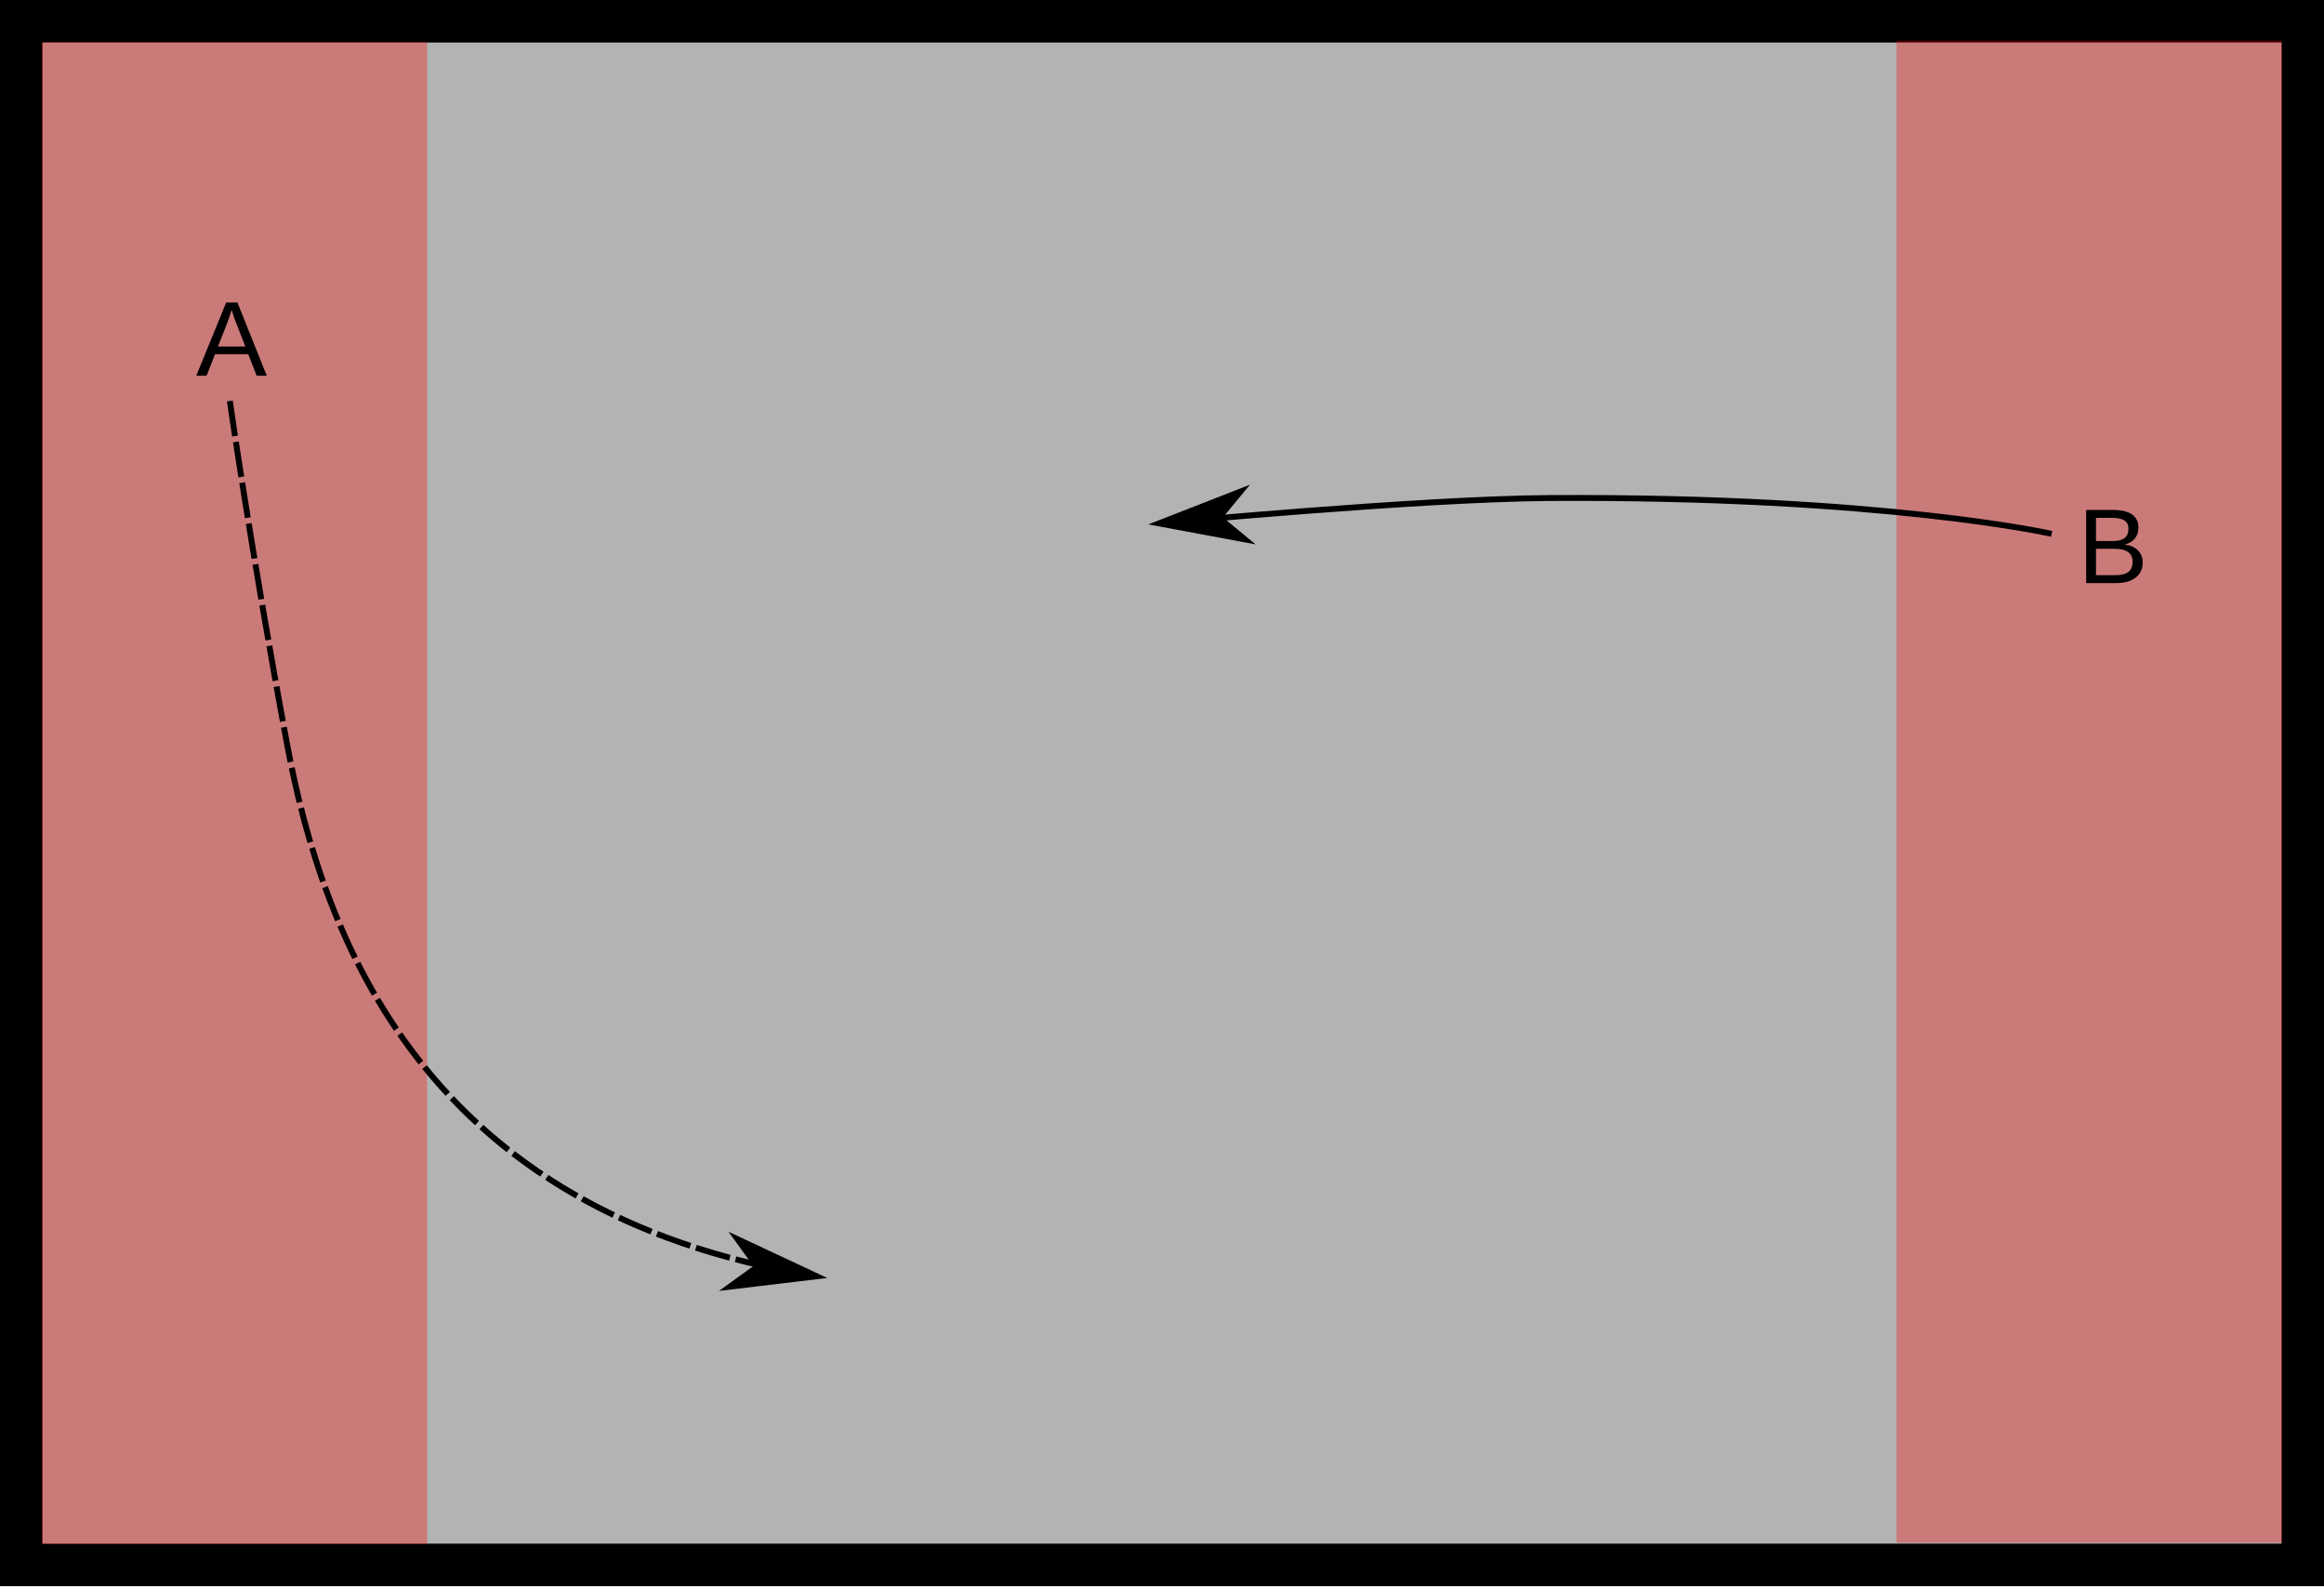
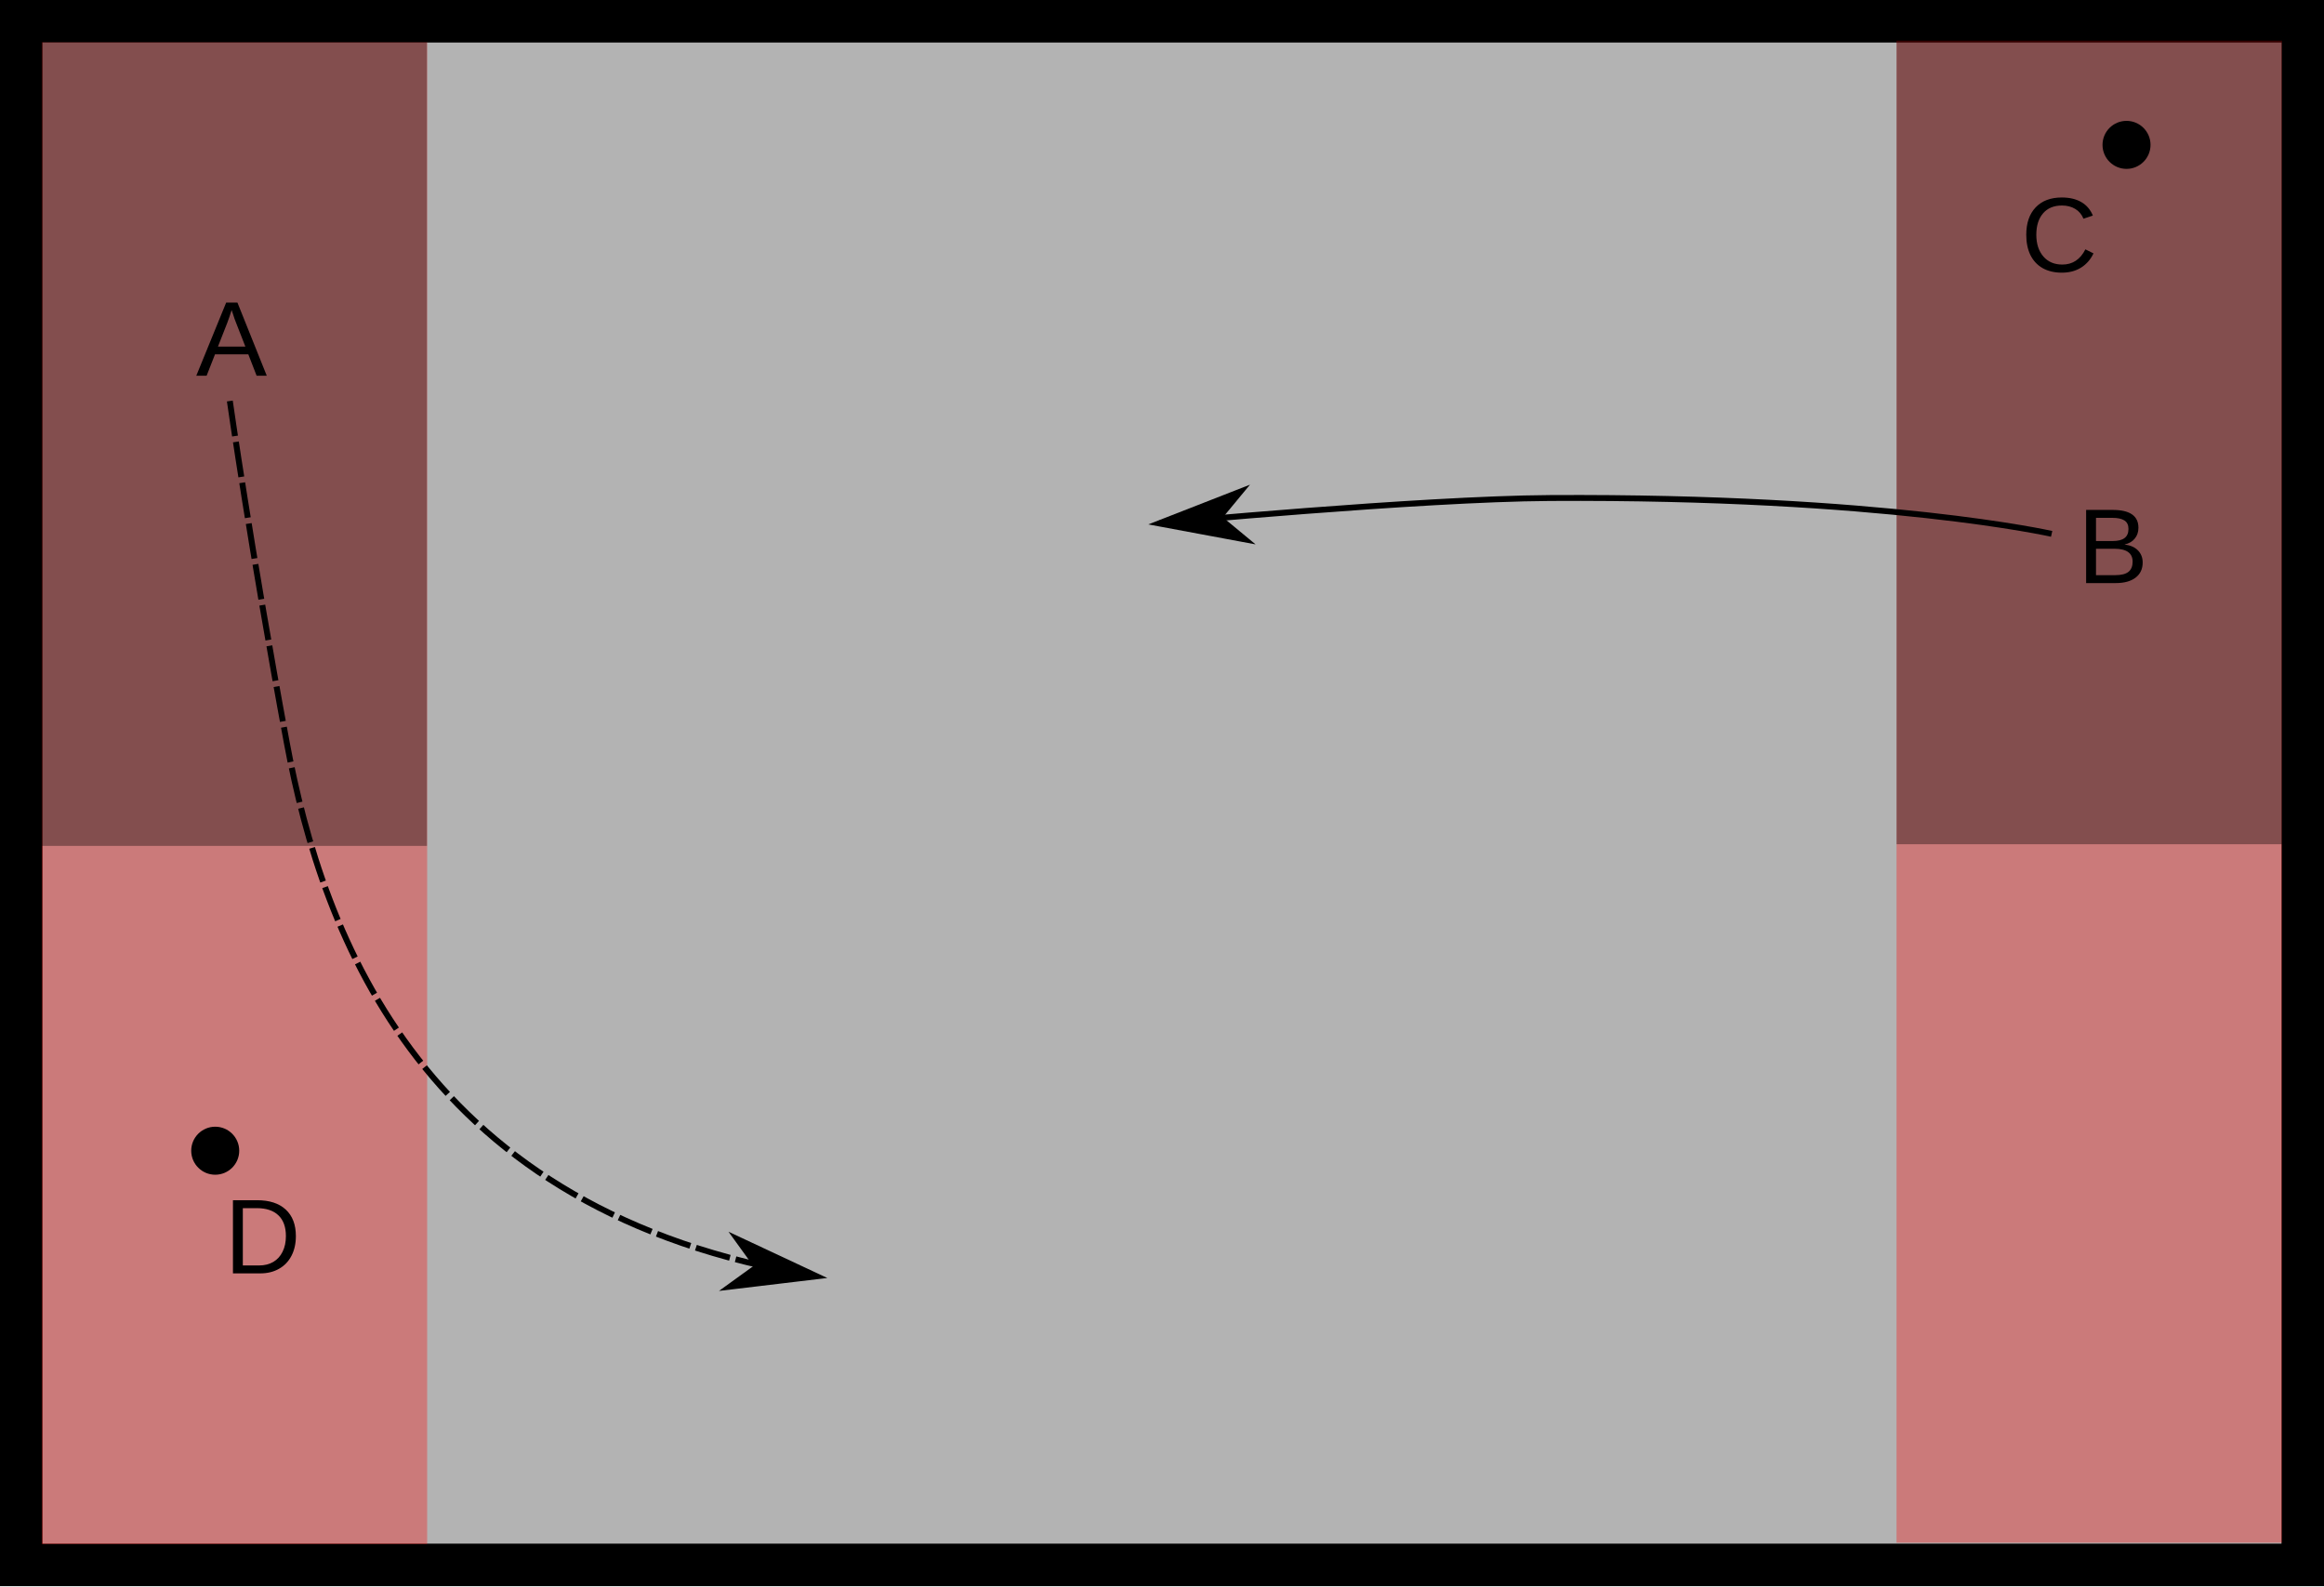
<svg xmlns="http://www.w3.org/2000/svg" version="1.1" width="393.629" height="268.629" id="svg2">
  <defs id="defs4">
+     <marker orient="auto" refY="0.0" refX="0.0" id="marker4663" style="overflow:visible">
+       <path id="path4407" d="M 0.0,0.0 L 5.0,-5.0 L -12.5,0.0 L 5.0,5.0 L 0.0,0.0 z " style="fill-rule:evenodd;stroke:#000000;stroke-width:1pt;stroke-opacity:1;fill:#000000;fill-opacity:1" transform="scale(0.8) translate(12.5,0)" />
+     </marker>
    <marker refX="0" refY="0" orient="auto" id="Arrow1Lend" style="overflow:visible">
      <path d="M 0,0 5,-5 -12.5,0 5,5 0,0 z" transform="matrix(-0.8,0,0,-0.8,-10,0)" id="path3710" style="fill-rule:evenodd;stroke:#000000;stroke-width:1pt;marker-start:none" />
    </marker>
    <marker refX="0" refY="0" orient="auto" id="Arrow1Lstart" style="overflow:visible">
      <path d="M 0,0 5,-5 -12.5,0 5,5 0,0 z" transform="matrix(0.8,0,0,0.8,10,0)" id="path3707" style="fill-rule:evenodd;stroke:#000000;stroke-width:1pt;marker-start:none" />
    </marker>
    <marker refX="0" refY="0" orient="auto" id="Arrow1Lstart-4" style="overflow:visible">
      <path d="M 0,0 5,-5 -12.5,0 5,5 0,0 z" transform="matrix(0.8,0,0,0.8,10,0)" id="path3707-7" style="fill-rule:evenodd;stroke:#000000;stroke-width:1pt;marker-start:none" />
    </marker>
    <marker refX="0" refY="0" orient="auto" id="Arrow1Lend-2" style="overflow:visible">
      <path d="M 0,0 5,-5 -12.5,0 5,5 0,0 z" transform="matrix(-0.8,0,0,-0.8,-10,0)" id="path3710-3" style="fill-rule:evenodd;stroke:#000000;stroke-width:1pt;marker-start:none" />
    </marker>
  </defs>
-   <g transform="translate(343.9571,-527.3336)" id="layer3" style="display:inline">
-     <rect width="386.429" height="261.429" x="-340.357" y="530.934" id="rect2858-0" style="color:#000000;fill:#b3b3b3;fill-opacity:1;fill-rule:nonzero;stroke:#000000;stroke-width:7.2;stroke-miterlimit:4;stroke-opacity:1;stroke-dasharray:none;marker:none;visibility:visible;display:inline;overflow:visible;enable-background:accumulate" />
-     <rect width="65.281" height="254.384" x="-336.886" y="534.469" id="rect12924" style="color:#000000;fill:#ff0000;fill-opacity:0.32;fill-rule:nonzero;stroke:none;stroke-width:3.5;marker:none;visibility:visible;display:inline;overflow:visible;enable-background:accumulate" />
-     <rect width="65.281" height="254.384" x="-22.729" y="534.217" id="rect13482" style="color:#000000;fill:#ff0000;fill-opacity:0.32;fill-rule:nonzero;stroke:none;stroke-width:3.5;marker:none;visibility:visible;display:inline;overflow:visible;enable-background:accumulate" />
-     <path d="m 38.929,67.914 c 0,0 3.508,24.811 9.643,57.857 6.135,33.047 23.277,79.686 89.643,90.357" transform="translate(-343.9571,527.3336)" id="path13492" style="fill:none;stroke:#000000;stroke-width:1;stroke-linecap:butt;stroke-linejoin:miter;stroke-miterlimit:4;stroke-opacity:1;stroke-dasharray:6, 1;stroke-dashoffset:0;marker-mid:none;marker-end:url(#Arrow1Lend-2)" />
-     <text x="-310.743" y="590.962" id="text13874" xml:space="preserve" style="font-size:12px;font-style:normal;font-variant:normal;font-weight:normal;font-stretch:normal;text-align:start;line-height:100%;writing-mode:lr-tb;text-anchor:start;fill:#000000;fill-opacity:1;stroke:none;font-family:Utopia;-inkscape-font-specification:Utopia">
-       <tspan x="-310.743" y="590.962" id="tspan13876" style="font-size:18px;font-family:Arial;-inkscape-font-specification:Arial">A</tspan>
-     </text>
-     <text x="7.897" y="626.083" id="text13874-8" xml:space="preserve" style="font-size:12px;font-style:normal;font-variant:normal;font-weight:normal;font-stretch:normal;text-align:start;line-height:100%;writing-mode:lr-tb;text-anchor:start;fill:#000000;fill-opacity:1;stroke:none;display:inline;font-family:Utopia;-inkscape-font-specification:Utopia">
-       <tspan x="7.897" y="626.083" id="tspan13876-7" style="font-size:18px;font-family:Arial;-inkscape-font-specification:Arial">B</tspan>
-     </text>
-     <path d="m 347.5,90.414 c 0,0 -28.21,-6.408 -85,-6.071 -22.07,0.131 -66.071,4.286 -66.071,4.286" transform="translate(-343.9571,527.3336)" id="path13903" style="fill:none;stroke:#000000;stroke-width:1px;stroke-linecap:butt;stroke-linejoin:miter;stroke-opacity:1;marker-end:url(#Arrow1Lend-2)" />
-   </g>
+   <rect style="color:#000000;display:inline;overflow:visible;visibility:visible;fill:#b3b3b3;fill-opacity:1;fill-rule:nonzero;stroke:#000000;stroke-width:7.2;stroke-miterlimit:4;stroke-dasharray:none;stroke-opacity:1;marker:none;enable-background:accumulate" id="rect2858-0" y="3.6" x="3.6" height="261.429" width="386.429" />
+   <rect style="color:#000000;display:inline;overflow:visible;visibility:visible;fill:#ff0000;fill-opacity:0.32;fill-rule:nonzero;stroke:none;stroke-width:3.5;marker:none;enable-background:accumulate" id="rect12924" y="7.136" x="7.071" height="254.384" width="65.281" />
+   <rect style="color:#000000;display:inline;overflow:visible;visibility:visible;fill:#ff0000;fill-opacity:0.32;fill-rule:nonzero;stroke:none;stroke-width:3.5;marker:none;enable-background:accumulate" id="rect13482" y="6.883" x="321.228" height="254.384" width="65.281" />
+   <path style="fill:none;stroke:#000000;stroke-width:1;stroke-linecap:butt;stroke-linejoin:miter;stroke-miterlimit:4;stroke-dasharray:6, 1;stroke-dashoffset:0;stroke-opacity:1;marker-mid:none;marker-end:url(#Arrow1Lend-2)" id="path13492" d="m 38.929,67.914 c 0,0 3.508,24.811 9.643,57.857 6.135,33.047 23.277,79.686 89.643,90.357" />
+   <rect style="fill:#000000;fill-opacity:0.356;fill-rule:evenodd;stroke:none;stroke-width:3.305px;stroke-linecap:butt;stroke-linejoin:miter;stroke-opacity:1" id="rect3490" width="65.272" height="136.215" x="7.041" y="7.041" />
+   <text style="font-style:normal;font-variant:normal;font-weight:normal;font-stretch:normal;font-size:12px;line-height:100%;font-family:Utopia;-inkscape-font-specification:Utopia;text-align:start;writing-mode:lr-tb;text-anchor:start;fill:#000000;fill-opacity:1;stroke:none" xml:space="preserve" id="text13874" y="63.629" x="33.214">
+     <tspan style="font-size:18px;font-family:Arial;-inkscape-font-specification:Arial" id="tspan13876" y="63.629" x="33.214">A</tspan>
+   </text>
+   <rect style="fill:#000000;fill-opacity:0.356;fill-rule:evenodd;stroke:none;stroke-width:3.305px;stroke-linecap:butt;stroke-linejoin:miter;stroke-opacity:1" id="rect3490-2" width="65.272" height="136.215" x="321.236" y="6.761" />
+   <text style="font-style:normal;font-variant:normal;font-weight:normal;font-stretch:normal;font-size:12px;line-height:100%;font-family:Utopia;-inkscape-font-specification:Utopia;text-align:start;writing-mode:lr-tb;text-anchor:start;display:inline;fill:#000000;fill-opacity:1;stroke:none" xml:space="preserve" id="text13874-8" y="98.749" x="351.854">
+     <tspan style="font-size:18px;font-family:Arial;-inkscape-font-specification:Arial" id="tspan13876-7" y="98.749" x="351.854">B</tspan>
+   </text>
+   <path style="fill:none;stroke:#000000;stroke-width:1px;stroke-linecap:butt;stroke-linejoin:miter;stroke-opacity:1;marker-end:url(#Arrow1Lend-2)" id="path13903" d="m 347.5,90.414 c 0,0 -28.21,-6.408 -85,-6.071 -22.07,0.131 -66.071,4.286 -66.071,4.286" />
  <g transform="translate(343.9571,-527.3336)" id="layer1" style="display:inline" />
+   <text style="font-style:normal;font-variant:normal;font-weight:normal;font-stretch:normal;font-size:12px;line-height:100%;font-family:Utopia;-inkscape-font-specification:Utopia;text-align:start;writing-mode:lr-tb;text-anchor:start;display:inline;fill:#000000;fill-opacity:1;stroke:none" xml:space="preserve" id="text13874-8-1" y="46.009" x="342.278">
+     <tspan style="font-size:18px;font-family:Arial;-inkscape-font-specification:Arial" id="tspan13876-7-9" y="46.009" x="342.278">C</tspan>
+   </text>
+   <text style="font-style:normal;font-variant:normal;font-weight:normal;font-stretch:normal;font-size:12px;line-height:100%;font-family:Utopia;-inkscape-font-specification:Utopia;text-align:start;writing-mode:lr-tb;text-anchor:start;display:inline;fill:#000000;fill-opacity:1;stroke:none" xml:space="preserve" id="text13874-8-1-4" y="215.659" x="37.971">
+     <tspan style="font-size:18px;font-family:Arial;-inkscape-font-specification:Arial" id="tspan13876-7-9-5" y="215.659" x="37.971">D</tspan>
+   </text>
+   <circle style="fill:#000000;fill-opacity:1;stroke:none;stroke-opacity:1" id="path4401" cx="-360.181" cy="24.535" r="4.066" transform="scale(-1,1)" />
+   <circle style="fill:#000000;fill-opacity:1;stroke:none;stroke-opacity:1" id="path4401-9" cx="-36.453" cy="194.882" r="4.066" transform="scale(-1,1)" />
</svg>
